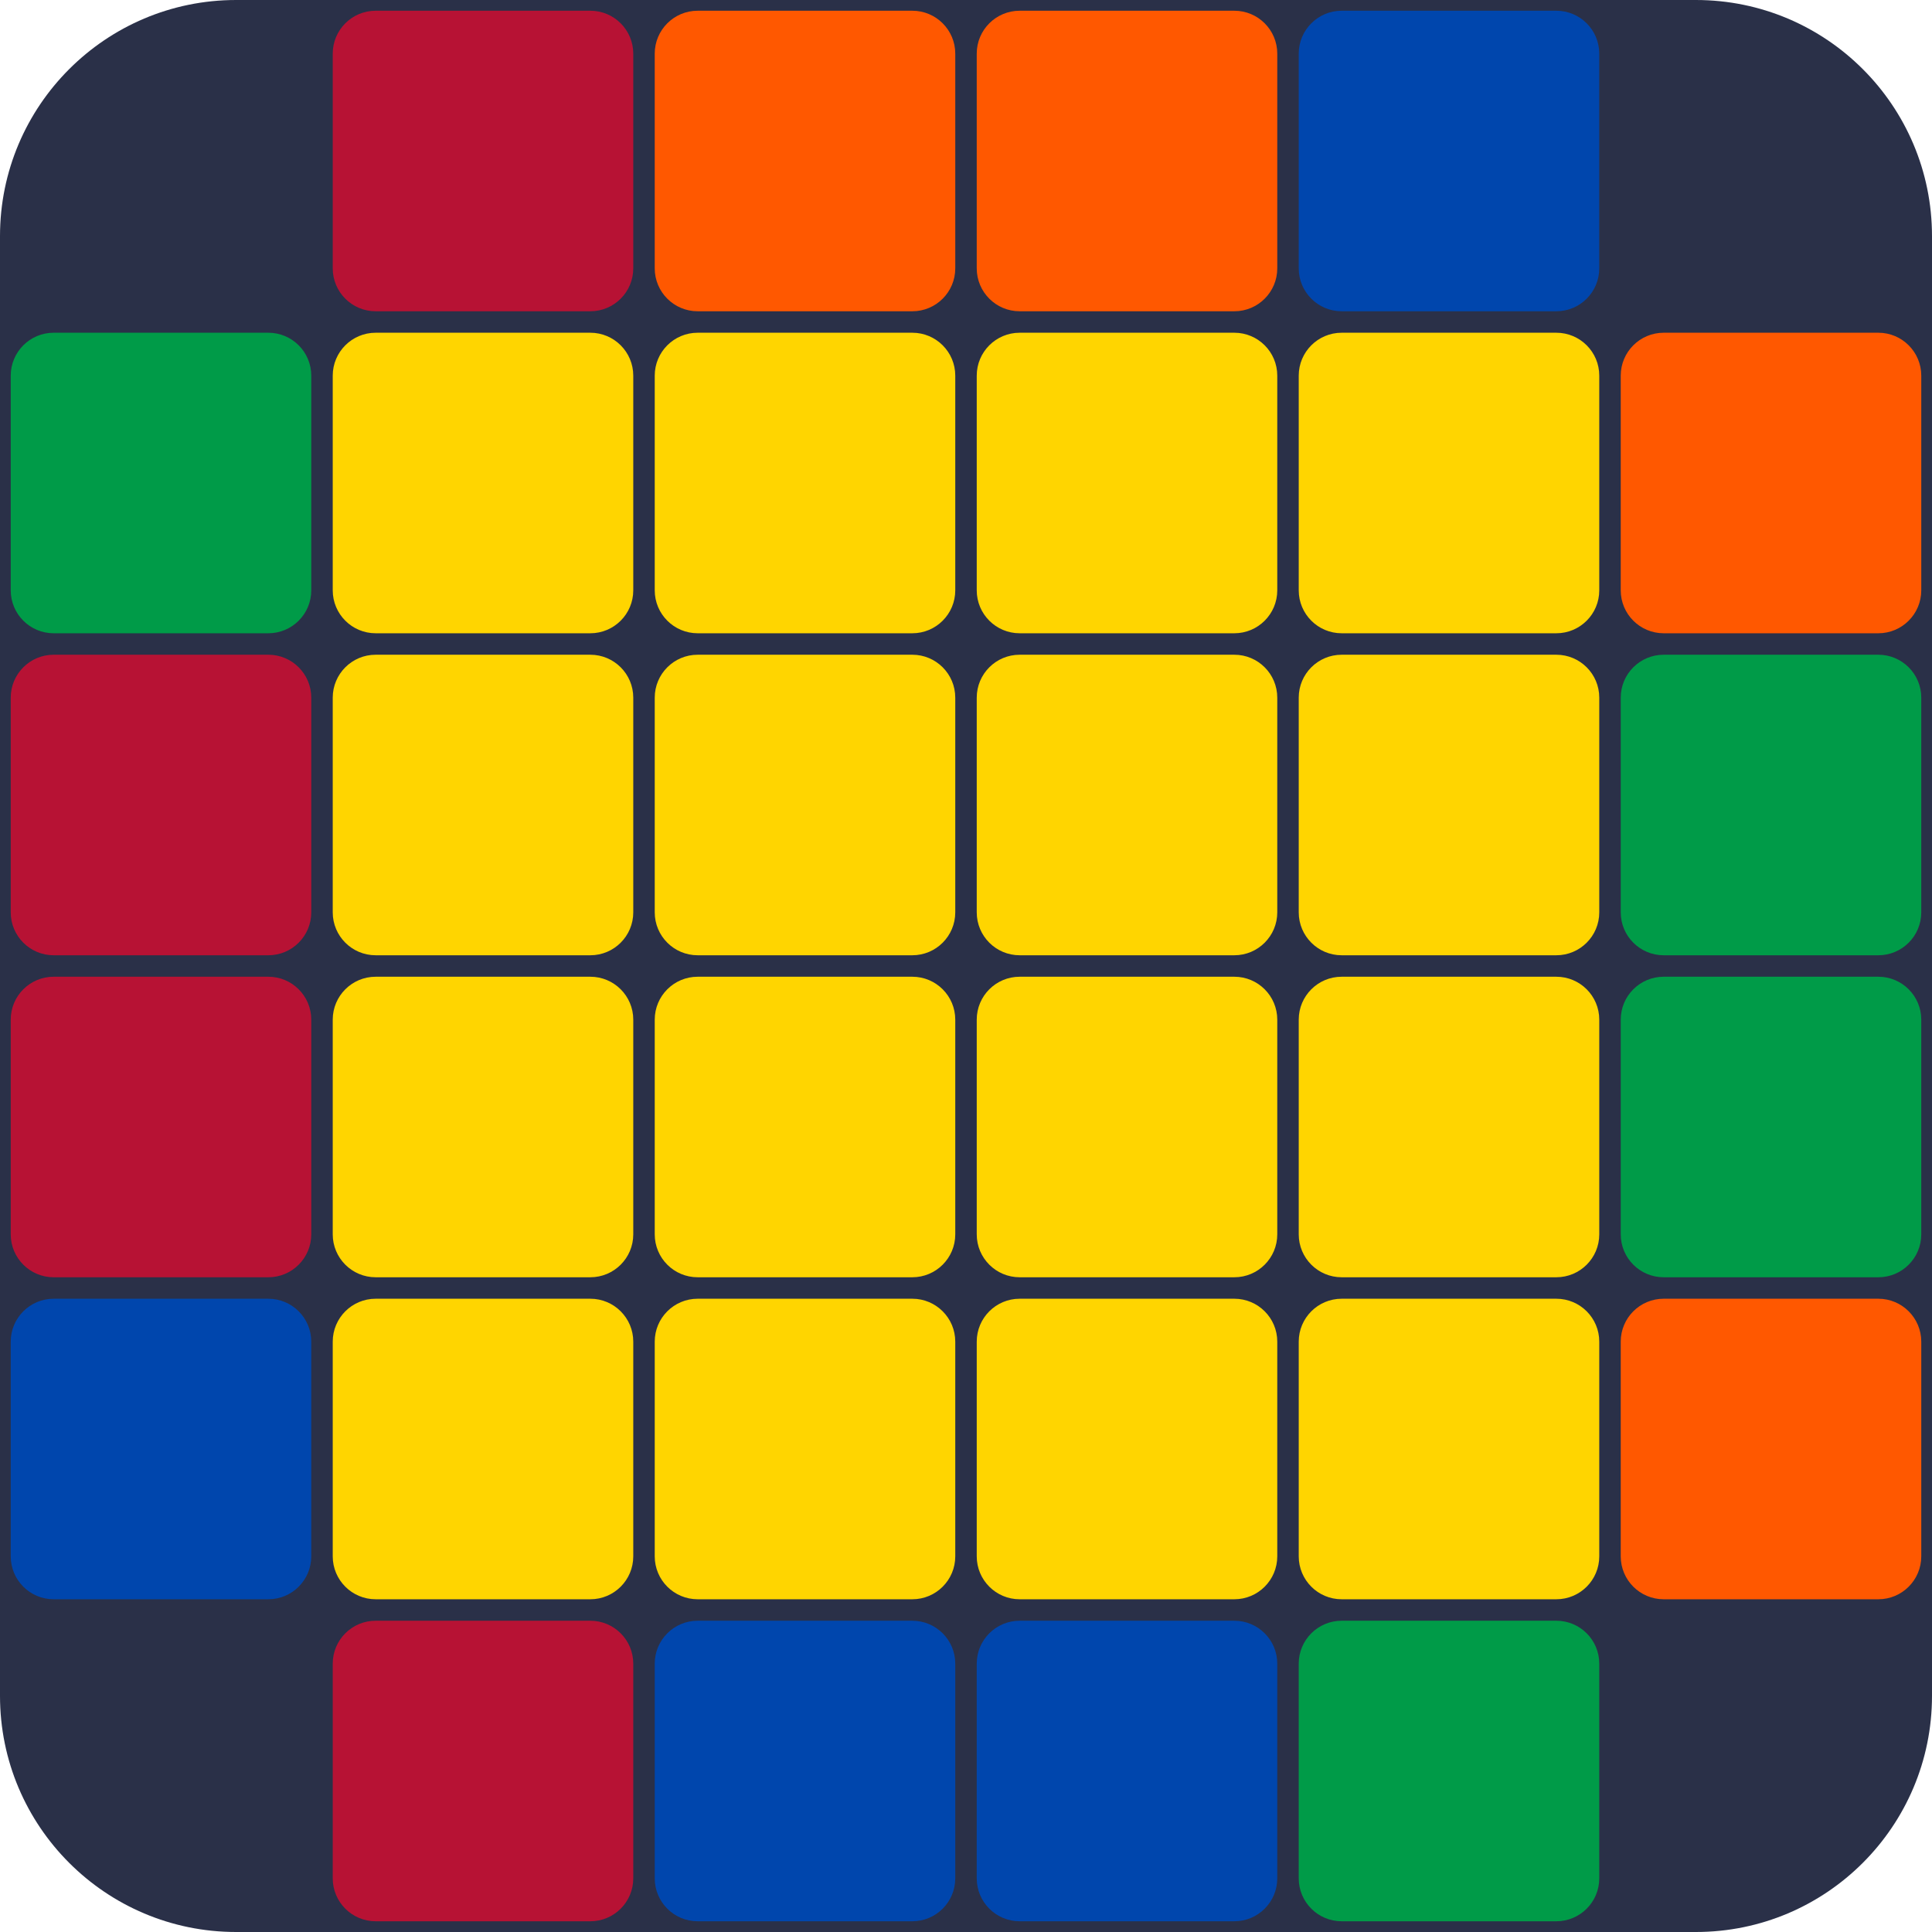
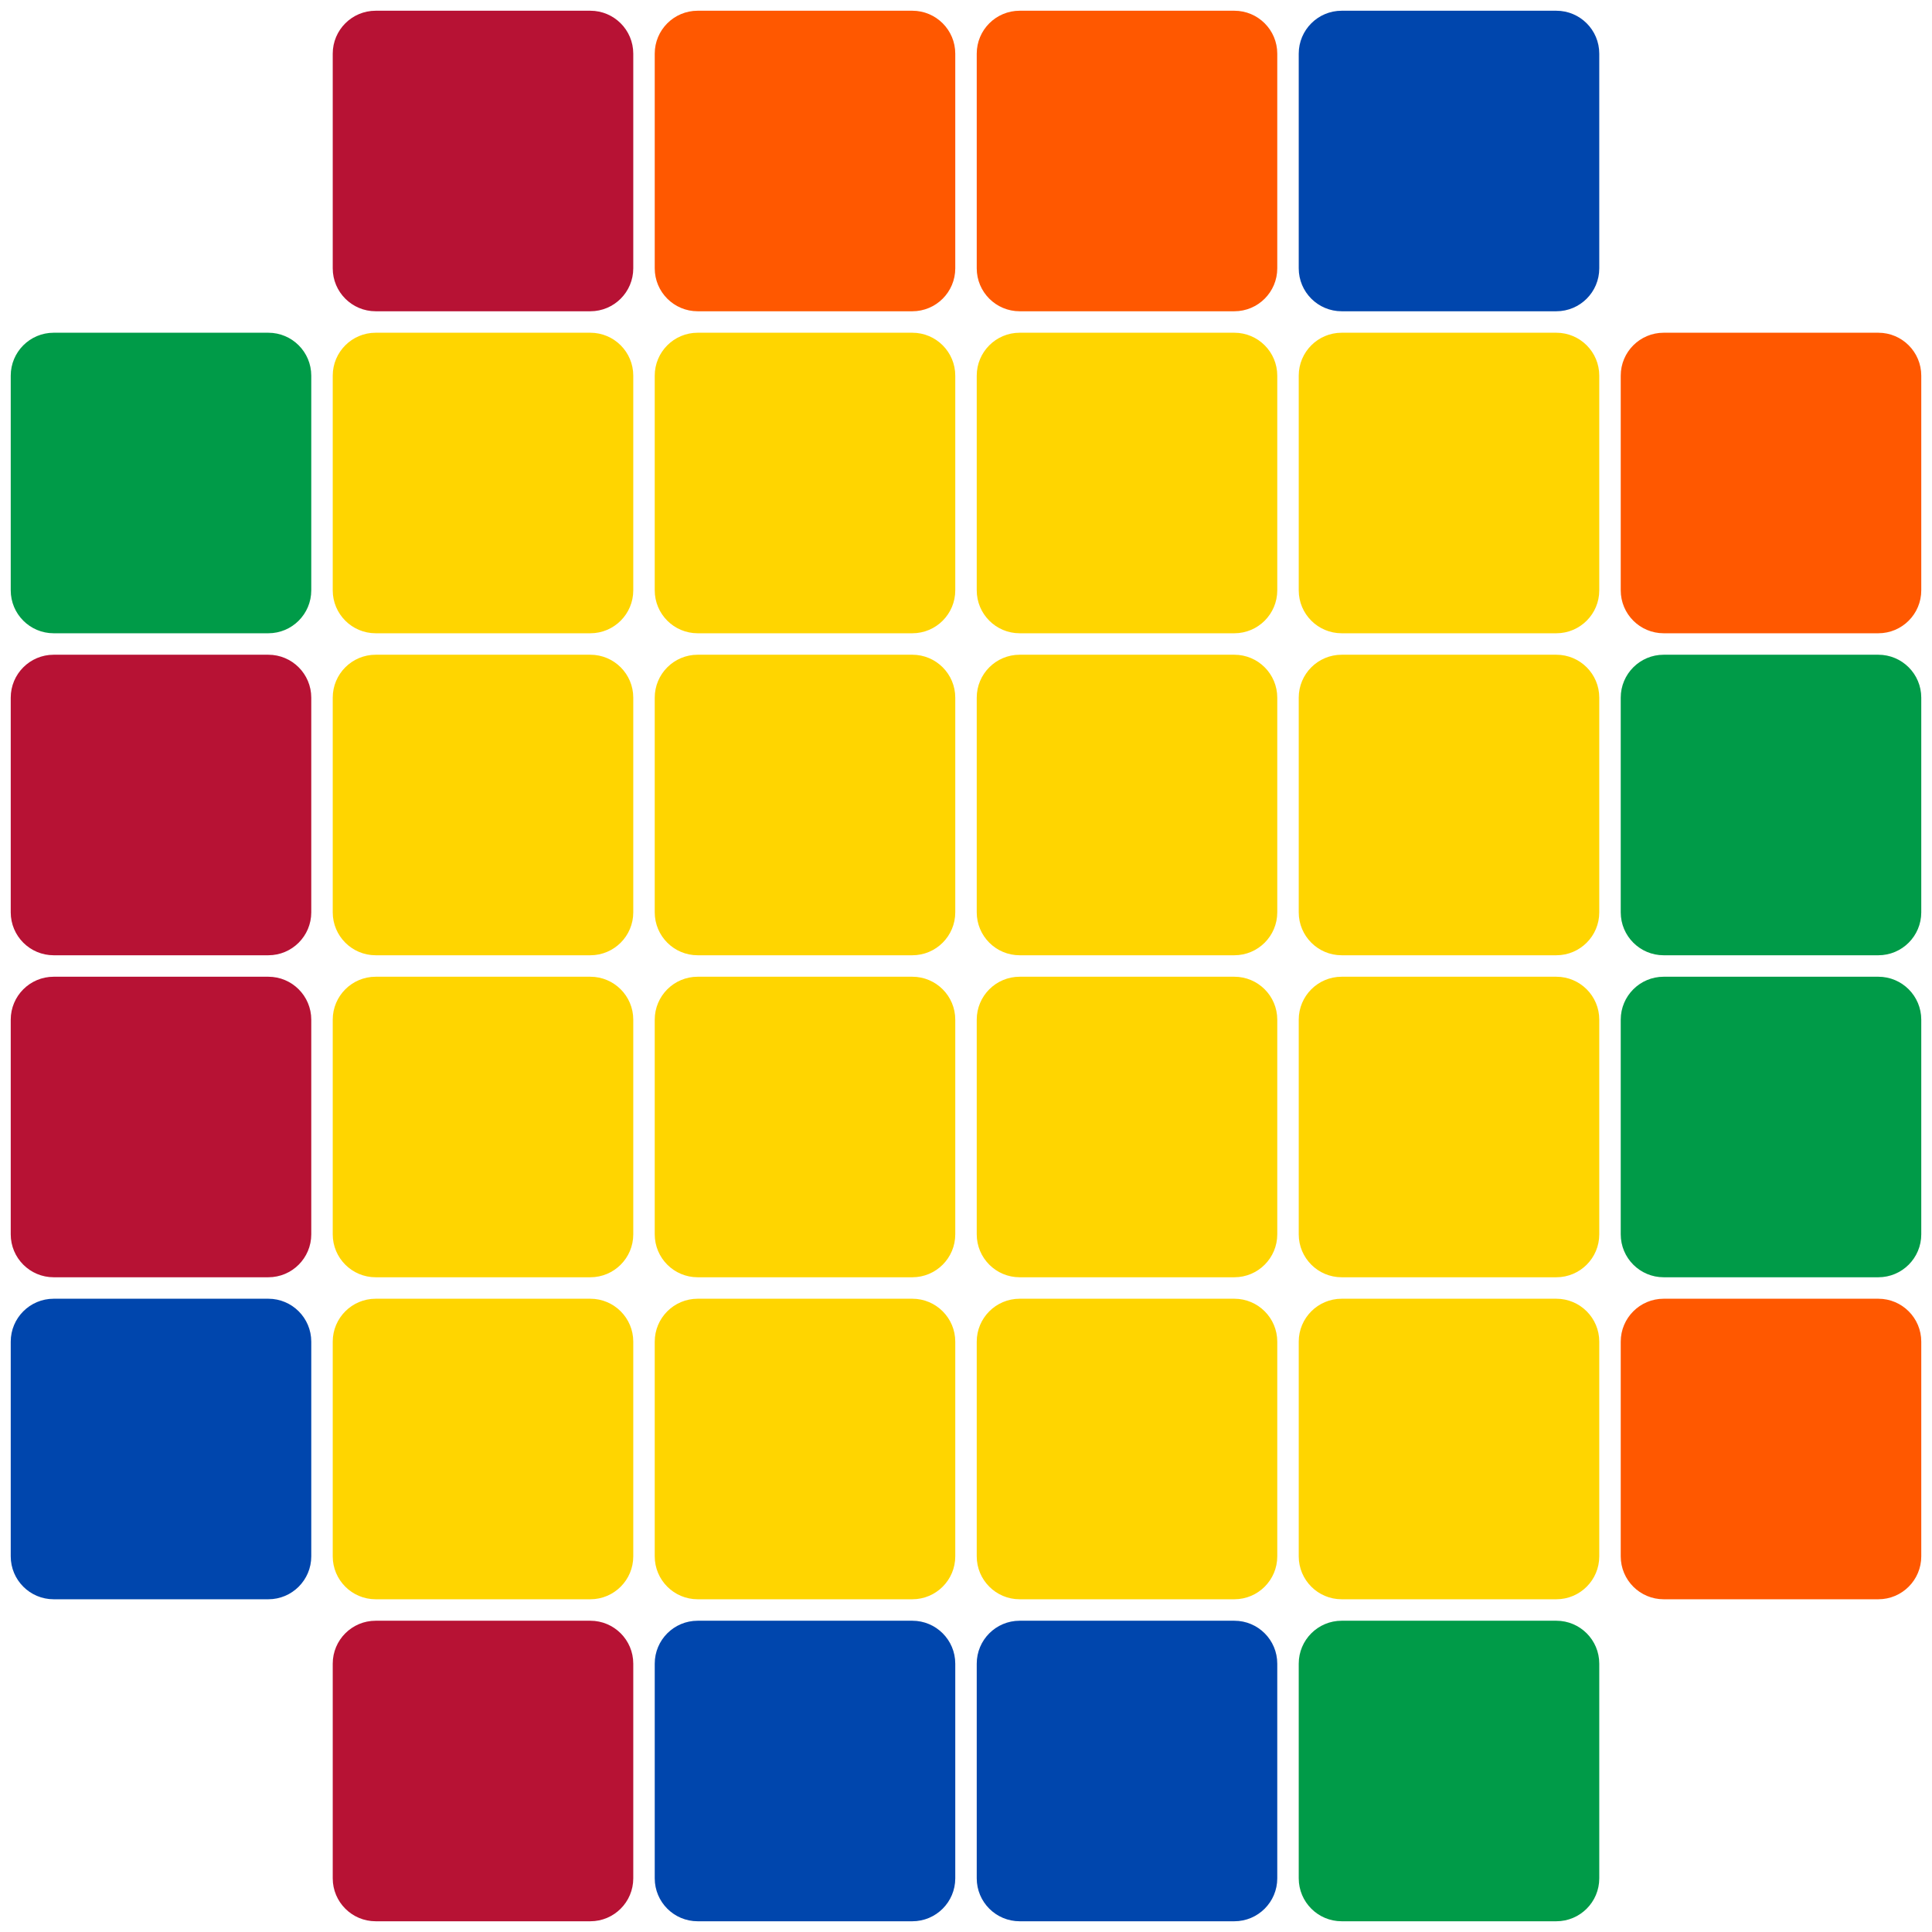
<svg xmlns="http://www.w3.org/2000/svg" viewBox="0 0 180 180">
-   <rect x="0" y="0" width="180" height="180" rx="22" fill="#2a3048" />
  <rect x="31" y="1" width="28" height="28" rx="4" fill="#b71234" />
  <rect x="61" y="1" width="28" height="28" rx="4" fill="#ff5800" />
  <rect x="91" y="1" width="28" height="28" rx="4" fill="#ff5800" />
  <rect x="121" y="1" width="28" height="28" rx="4" fill="#0046ad" />
  <rect x="1" y="31" width="28" height="28" rx="4" fill="#009b48" />
  <rect x="31" y="31" width="28" height="28" rx="4" fill="#ffd500" />
  <rect x="61" y="31" width="28" height="28" rx="4" fill="#ffd500" />
  <rect x="91" y="31" width="28" height="28" rx="4" fill="#ffd500" />
  <rect x="121" y="31" width="28" height="28" rx="4" fill="#ffd500" />
  <rect x="151" y="31" width="28" height="28" rx="4" fill="#ff5800" />
  <rect x="1" y="61" width="28" height="28" rx="4" fill="#b71234" />
  <rect x="31" y="61" width="28" height="28" rx="4" fill="#ffd500" />
  <rect x="61" y="61" width="28" height="28" rx="4" fill="#ffd500" />
  <rect x="91" y="61" width="28" height="28" rx="4" fill="#ffd500" />
  <rect x="121" y="61" width="28" height="28" rx="4" fill="#ffd500" />
  <rect x="151" y="61" width="28" height="28" rx="4" fill="#009b48" />
  <rect x="1" y="91" width="28" height="28" rx="4" fill="#b71234" />
  <rect x="31" y="91" width="28" height="28" rx="4" fill="#ffd500" />
  <rect x="61" y="91" width="28" height="28" rx="4" fill="#ffd500" />
  <rect x="91" y="91" width="28" height="28" rx="4" fill="#ffd500" />
  <rect x="121" y="91" width="28" height="28" rx="4" fill="#ffd500" />
  <rect x="151" y="91" width="28" height="28" rx="4" fill="#009b48" />
  <rect x="1" y="121" width="28" height="28" rx="4" fill="#0046ad" />
  <rect x="31" y="121" width="28" height="28" rx="4" fill="#ffd500" />
  <rect x="61" y="121" width="28" height="28" rx="4" fill="#ffd500" />
  <rect x="91" y="121" width="28" height="28" rx="4" fill="#ffd500" />
  <rect x="121" y="121" width="28" height="28" rx="4" fill="#ffd500" />
  <rect x="151" y="121" width="28" height="28" rx="4" fill="#ff5800" />
  <rect x="31" y="151" width="28" height="28" rx="4" fill="#b71234" />
  <rect x="61" y="151" width="28" height="28" rx="4" fill="#0046ad" />
  <rect x="91" y="151" width="28" height="28" rx="4" fill="#0046ad" />
  <rect x="121" y="151" width="28" height="28" rx="4" fill="#009b48" />
</svg>
